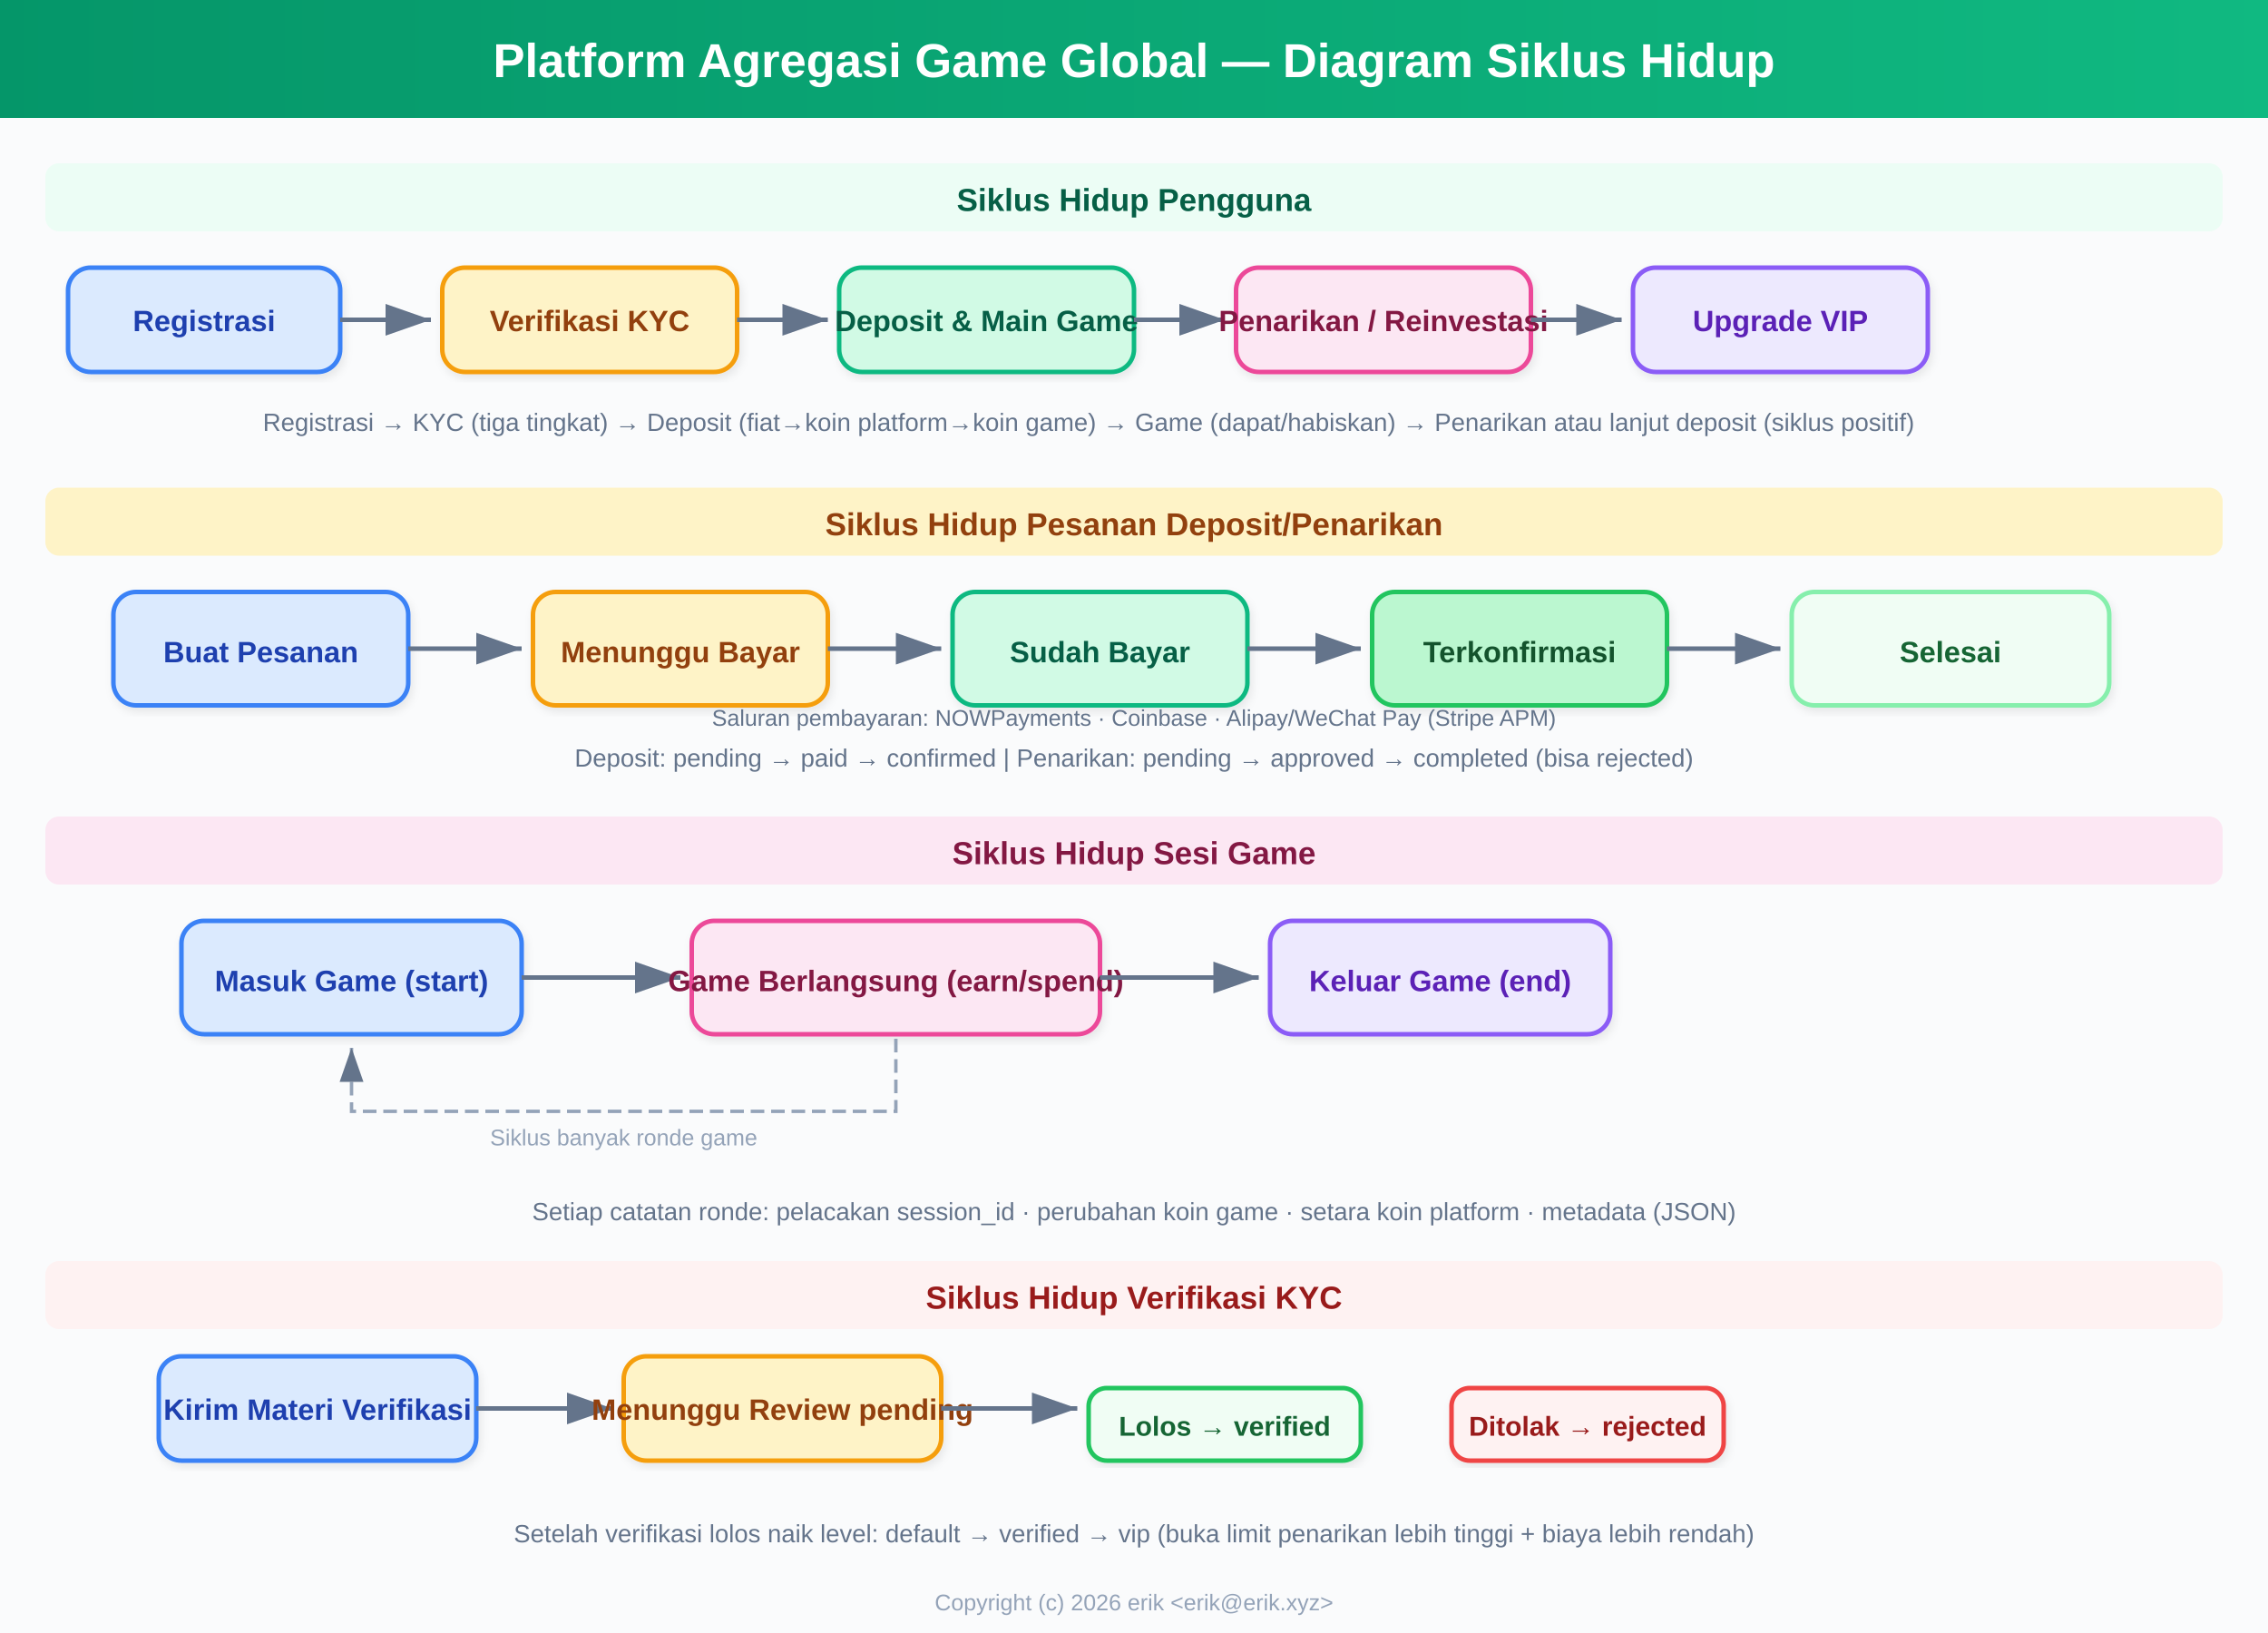
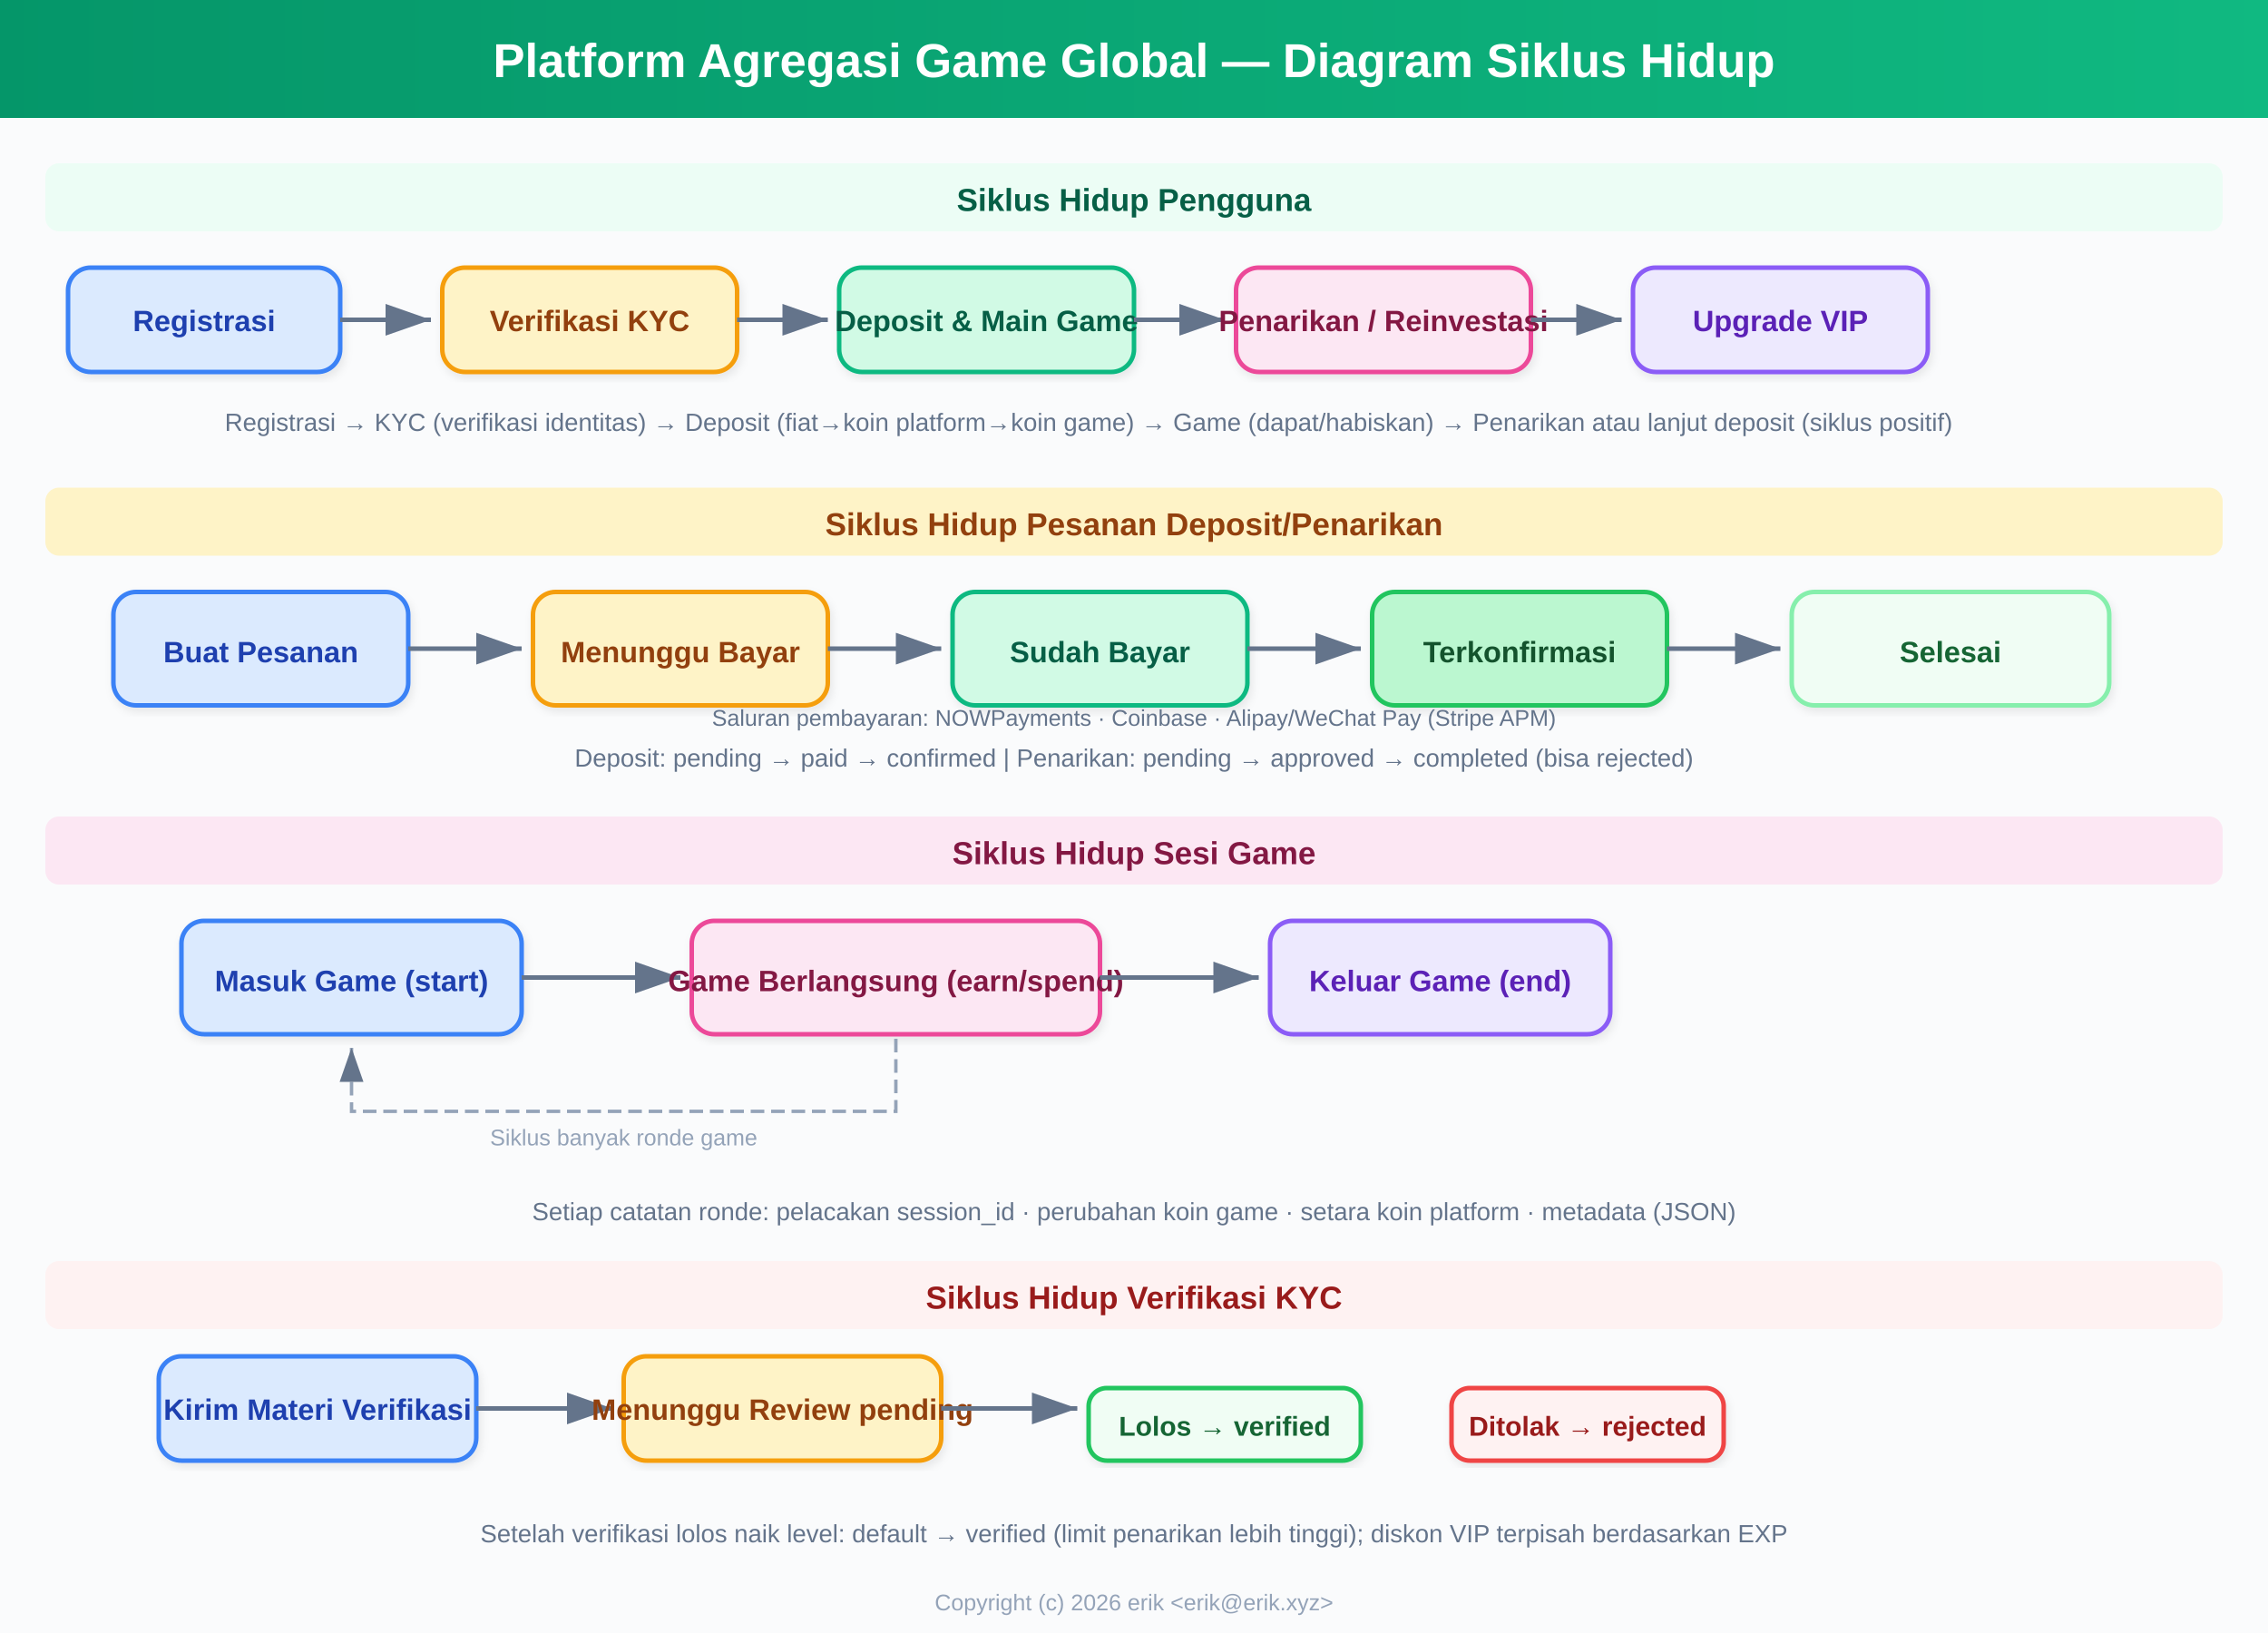
<svg xmlns="http://www.w3.org/2000/svg" viewBox="0 0 1000 720" font-family="Arial, 'Noto Sans SC', 'Noto Sans', sans-serif">
  <defs>
    <linearGradient id="hd" x1="0" y1="0" x2="1" y2="0">
      <stop offset="0%" stop-color="#059669" />
      <stop offset="100%" stop-color="#10b981" />
    </linearGradient>
    <marker id="arr" markerWidth="10" markerHeight="7" refX="10" refY="3.5" orient="auto">
      <polygon points="0 0, 10 3.5, 0 7" fill="#64748b" />
    </marker>
    <filter id="sh">
      <feDropShadow dx="1" dy="2" stdDeviation="2" flood-opacity=".08" />
    </filter>
  </defs>
  <rect width="1000" height="720" fill="#fafbfc" />
  <rect x="0" y="0" width="1000" height="52" fill="url(#hd)" />
  <text x="500" y="34" text-anchor="middle" fill="#fff" font-size="21" font-weight="bold">Platform Agregasi Game Global — Diagram Siklus Hidup</text>
  <rect x="20" y="72" width="960" height="30" rx="6" fill="#ecfdf5" />
  <text x="500" y="93" text-anchor="middle" fill="#065f46" font-size="14" font-weight="bold">Siklus Hidup Pengguna</text>
  <rect x="30" y="118" width="120" height="46" rx="10" fill="#dbeafe" stroke="#3b82f6" stroke-width="2" filter="url(#sh)" />
  <text x="90" y="146" text-anchor="middle" fill="#1e40af" font-size="13" font-weight="bold">Registrasi</text>
  <line x1="150" y1="141" x2="190" y2="141" stroke="#64748b" stroke-width="2" marker-end="url(#arr)" />
  <rect x="195" y="118" width="130" height="46" rx="10" fill="#fef3c7" stroke="#f59e0b" stroke-width="2" filter="url(#sh)" />
  <text x="260" y="146" text-anchor="middle" fill="#92400e" font-size="13" font-weight="bold">Verifikasi KYC</text>
  <line x1="325" y1="141" x2="365" y2="141" stroke="#64748b" stroke-width="2" marker-end="url(#arr)" />
  <rect x="370" y="118" width="130" height="46" rx="10" fill="#d1fae5" stroke="#10b981" stroke-width="2" filter="url(#sh)" />
  <text x="435" y="146" text-anchor="middle" fill="#065f46" font-size="13" font-weight="bold">Deposit &amp; Main Game</text>
  <line x1="500" y1="141" x2="540" y2="141" stroke="#64748b" stroke-width="2" marker-end="url(#arr)" />
  <rect x="545" y="118" width="130" height="46" rx="10" fill="#fce7f3" stroke="#ec4899" stroke-width="2" filter="url(#sh)" />
  <text x="610" y="146" text-anchor="middle" fill="#831843" font-size="13" font-weight="bold">Penarikan / Reinvestasi</text>
  <line x1="675" y1="141" x2="715" y2="141" stroke="#64748b" stroke-width="2" marker-end="url(#arr)" />
  <rect x="720" y="118" width="130" height="46" rx="10" fill="#ede9fe" stroke="#8b5cf6" stroke-width="2" filter="url(#sh)" />
  <text x="785" y="146" text-anchor="middle" fill="#5b21b6" font-size="13" font-weight="bold">Upgrade VIP</text>
-   <text x="480" y="190" text-anchor="middle" fill="#64748b" font-size="11">Registrasi → KYC (tiga tingkat) → Deposit (fiat→koin platform→koin game) → Game (dapat/habiskan) → Penarikan atau lanjut deposit (siklus positif)</text>
+   <text x="480" y="190" text-anchor="middle" fill="#64748b" font-size="11">Registrasi → KYC (verifikasi identitas) → Deposit (fiat→koin platform→koin game) → Game (dapat/habiskan) → Penarikan atau lanjut deposit (siklus positif)</text>
  <rect x="20" y="215" width="960" height="30" rx="6" fill="#fef3c7" />
  <text x="500" y="236" text-anchor="middle" fill="#92400e" font-size="14" font-weight="bold">Siklus Hidup Pesanan Deposit/Penarikan</text>
  <rect x="50" y="261" width="130" height="50" rx="10" fill="#dbeafe" stroke="#3b82f6" stroke-width="2" filter="url(#sh)" />
  <text x="115" y="292" text-anchor="middle" fill="#1e40af" font-size="13" font-weight="bold">Buat Pesanan</text>
  <line x1="180" y1="286" x2="230" y2="286" stroke="#64748b" stroke-width="2" marker-end="url(#arr)" />
  <rect x="235" y="261" width="130" height="50" rx="10" fill="#fef3c7" stroke="#f59e0b" stroke-width="2" filter="url(#sh)" />
  <text x="300" y="292" text-anchor="middle" fill="#92400e" font-size="13" font-weight="bold">Menunggu Bayar</text>
  <line x1="365" y1="286" x2="415" y2="286" stroke="#64748b" stroke-width="2" marker-end="url(#arr)" />
  <rect x="420" y="261" width="130" height="50" rx="10" fill="#d1fae5" stroke="#10b981" stroke-width="2" filter="url(#sh)" />
  <text x="485" y="292" text-anchor="middle" fill="#065f46" font-size="13" font-weight="bold">Sudah Bayar</text>
  <line x1="550" y1="286" x2="600" y2="286" stroke="#64748b" stroke-width="2" marker-end="url(#arr)" />
  <rect x="605" y="261" width="130" height="50" rx="10" fill="#bbf7d0" stroke="#22c55e" stroke-width="2" filter="url(#sh)" />
  <text x="670" y="292" text-anchor="middle" fill="#14532d" font-size="13" font-weight="bold">Terkonfirmasi</text>
  <line x1="735" y1="286" x2="785" y2="286" stroke="#64748b" stroke-width="2" marker-end="url(#arr)" />
  <rect x="790" y="261" width="140" height="50" rx="10" fill="#f0fdf4" stroke="#86efac" stroke-width="2" filter="url(#sh)" />
  <text x="860" y="292" text-anchor="middle" fill="#166534" font-size="13" font-weight="bold">Selesai</text>
  <text x="500" y="320" text-anchor="middle" fill="#64748b" font-size="10">Saluran pembayaran: NOWPayments · Coinbase · Alipay/WeChat Pay (Stripe APM)</text>
  <text x="500" y="338" text-anchor="middle" fill="#64748b" font-size="11">Deposit: pending → paid → confirmed  |  Penarikan: pending → approved → completed (bisa rejected)</text>
  <rect x="20" y="360" width="960" height="30" rx="6" fill="#fce7f3" />
  <text x="500" y="381" text-anchor="middle" fill="#831843" font-size="14" font-weight="bold">Siklus Hidup Sesi Game</text>
  <rect x="80" y="406" width="150" height="50" rx="10" fill="#dbeafe" stroke="#3b82f6" stroke-width="2" filter="url(#sh)" />
  <text x="155" y="437" text-anchor="middle" fill="#1e40af" font-size="13" font-weight="bold">Masuk Game (start)</text>
  <line x1="230" y1="431" x2="300" y2="431" stroke="#64748b" stroke-width="2" marker-end="url(#arr)" />
  <rect x="305" y="406" width="180" height="50" rx="10" fill="#fce7f3" stroke="#ec4899" stroke-width="2" filter="url(#sh)" />
  <text x="395" y="437" text-anchor="middle" fill="#831843" font-size="13" font-weight="bold">Game Berlangsung (earn/spend)</text>
  <line x1="485" y1="431" x2="555" y2="431" stroke="#64748b" stroke-width="2" marker-end="url(#arr)" />
  <rect x="560" y="406" width="150" height="50" rx="10" fill="#ede9fe" stroke="#8b5cf6" stroke-width="2" filter="url(#sh)" />
  <text x="635" y="437" text-anchor="middle" fill="#5b21b6" font-size="13" font-weight="bold">Keluar Game (end)</text>
  <path d="M 395 458 L 395 490 L 155 490 L 155 462" fill="none" stroke="#94a3b8" stroke-width="1.5" stroke-dasharray="6,3" marker-end="url(#arr)" />
  <text x="275" y="505" text-anchor="middle" fill="#94a3b8" font-size="10">Siklus banyak ronde game</text>
  <text x="500" y="538" text-anchor="middle" fill="#64748b" font-size="11">Setiap catatan ronde: pelacakan session_id · perubahan koin game · setara koin platform · metadata (JSON)</text>
  <rect x="20" y="556" width="960" height="30" rx="6" fill="#fef2f2" />
  <text x="500" y="577" text-anchor="middle" fill="#991b1b" font-size="14" font-weight="bold">Siklus Hidup Verifikasi KYC</text>
  <rect x="70" y="598" width="140" height="46" rx="10" fill="#dbeafe" stroke="#3b82f6" stroke-width="2" filter="url(#sh)" />
  <text x="140" y="626" text-anchor="middle" fill="#1e40af" font-size="13" font-weight="bold">Kirim Materi Verifikasi</text>
  <line x1="210" y1="621" x2="270" y2="621" stroke="#64748b" stroke-width="2" marker-end="url(#arr)" />
  <rect x="275" y="598" width="140" height="46" rx="10" fill="#fef3c7" stroke="#f59e0b" stroke-width="2" filter="url(#sh)" />
  <text x="345" y="626" text-anchor="middle" fill="#92400e" font-size="13" font-weight="bold">Menunggu Review pending</text>
  <line x1="415" y1="621" x2="475" y2="621" stroke="#64748b" stroke-width="2" marker-end="url(#arr)" />
  <rect x="480" y="612" width="120" height="32" rx="8" fill="#f0fdf4" stroke="#22c55e" stroke-width="2" filter="url(#sh)" />
  <text x="540" y="633" text-anchor="middle" fill="#166534" font-size="12" font-weight="bold">Lolos → verified</text>
  <rect x="640" y="612" width="120" height="32" rx="8" fill="#fef2f2" stroke="#ef4444" stroke-width="2" filter="url(#sh)" />
  <text x="700" y="633" text-anchor="middle" fill="#991b1b" font-size="12" font-weight="bold">Ditolak → rejected</text>
-   <text x="500" y="680" text-anchor="middle" fill="#64748b" font-size="11">Setelah verifikasi lolos naik level: default → verified → vip (buka limit penarikan lebih tinggi + biaya lebih rendah)</text>
+   <text x="500" y="680" text-anchor="middle" fill="#64748b" font-size="11">Setelah verifikasi lolos naik level: default → verified (limit penarikan lebih tinggi); diskon VIP terpisah berdasarkan EXP</text>
  <text x="500" y="710" text-anchor="middle" fill="#94a3b8" font-size="10">Copyright (c) 2026 erik &lt;erik@erik.xyz&gt;</text>
</svg>
